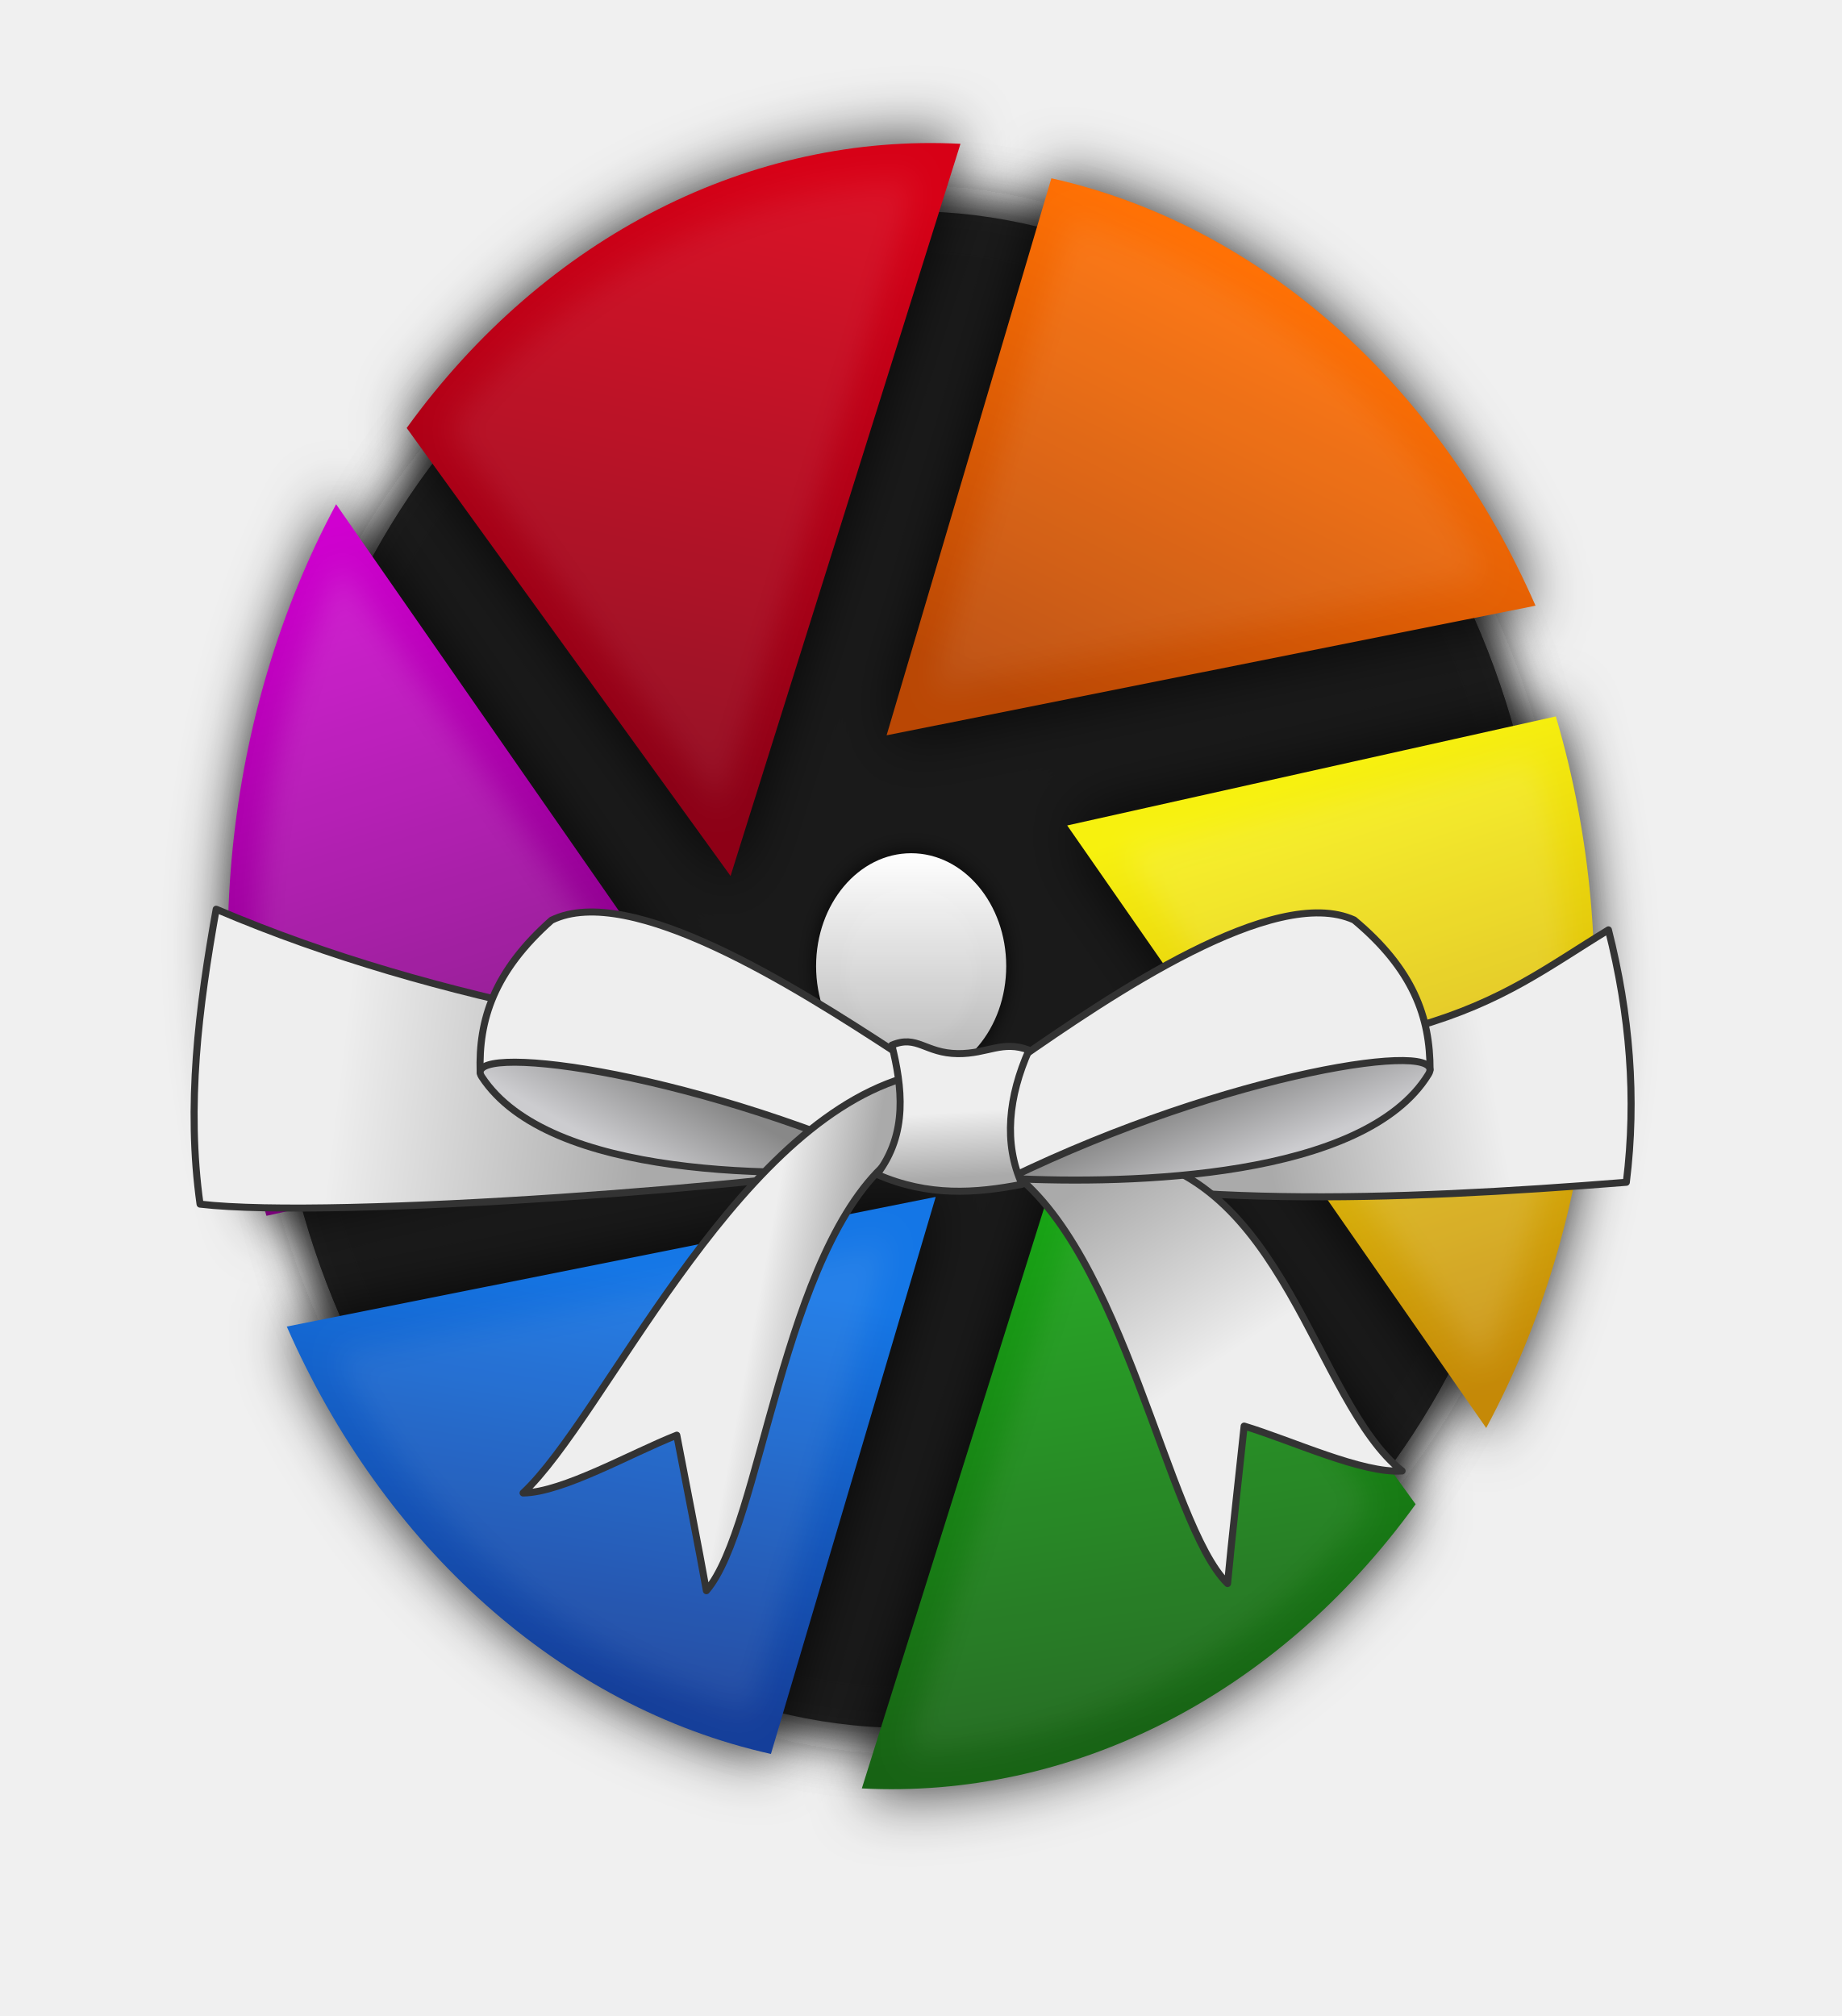
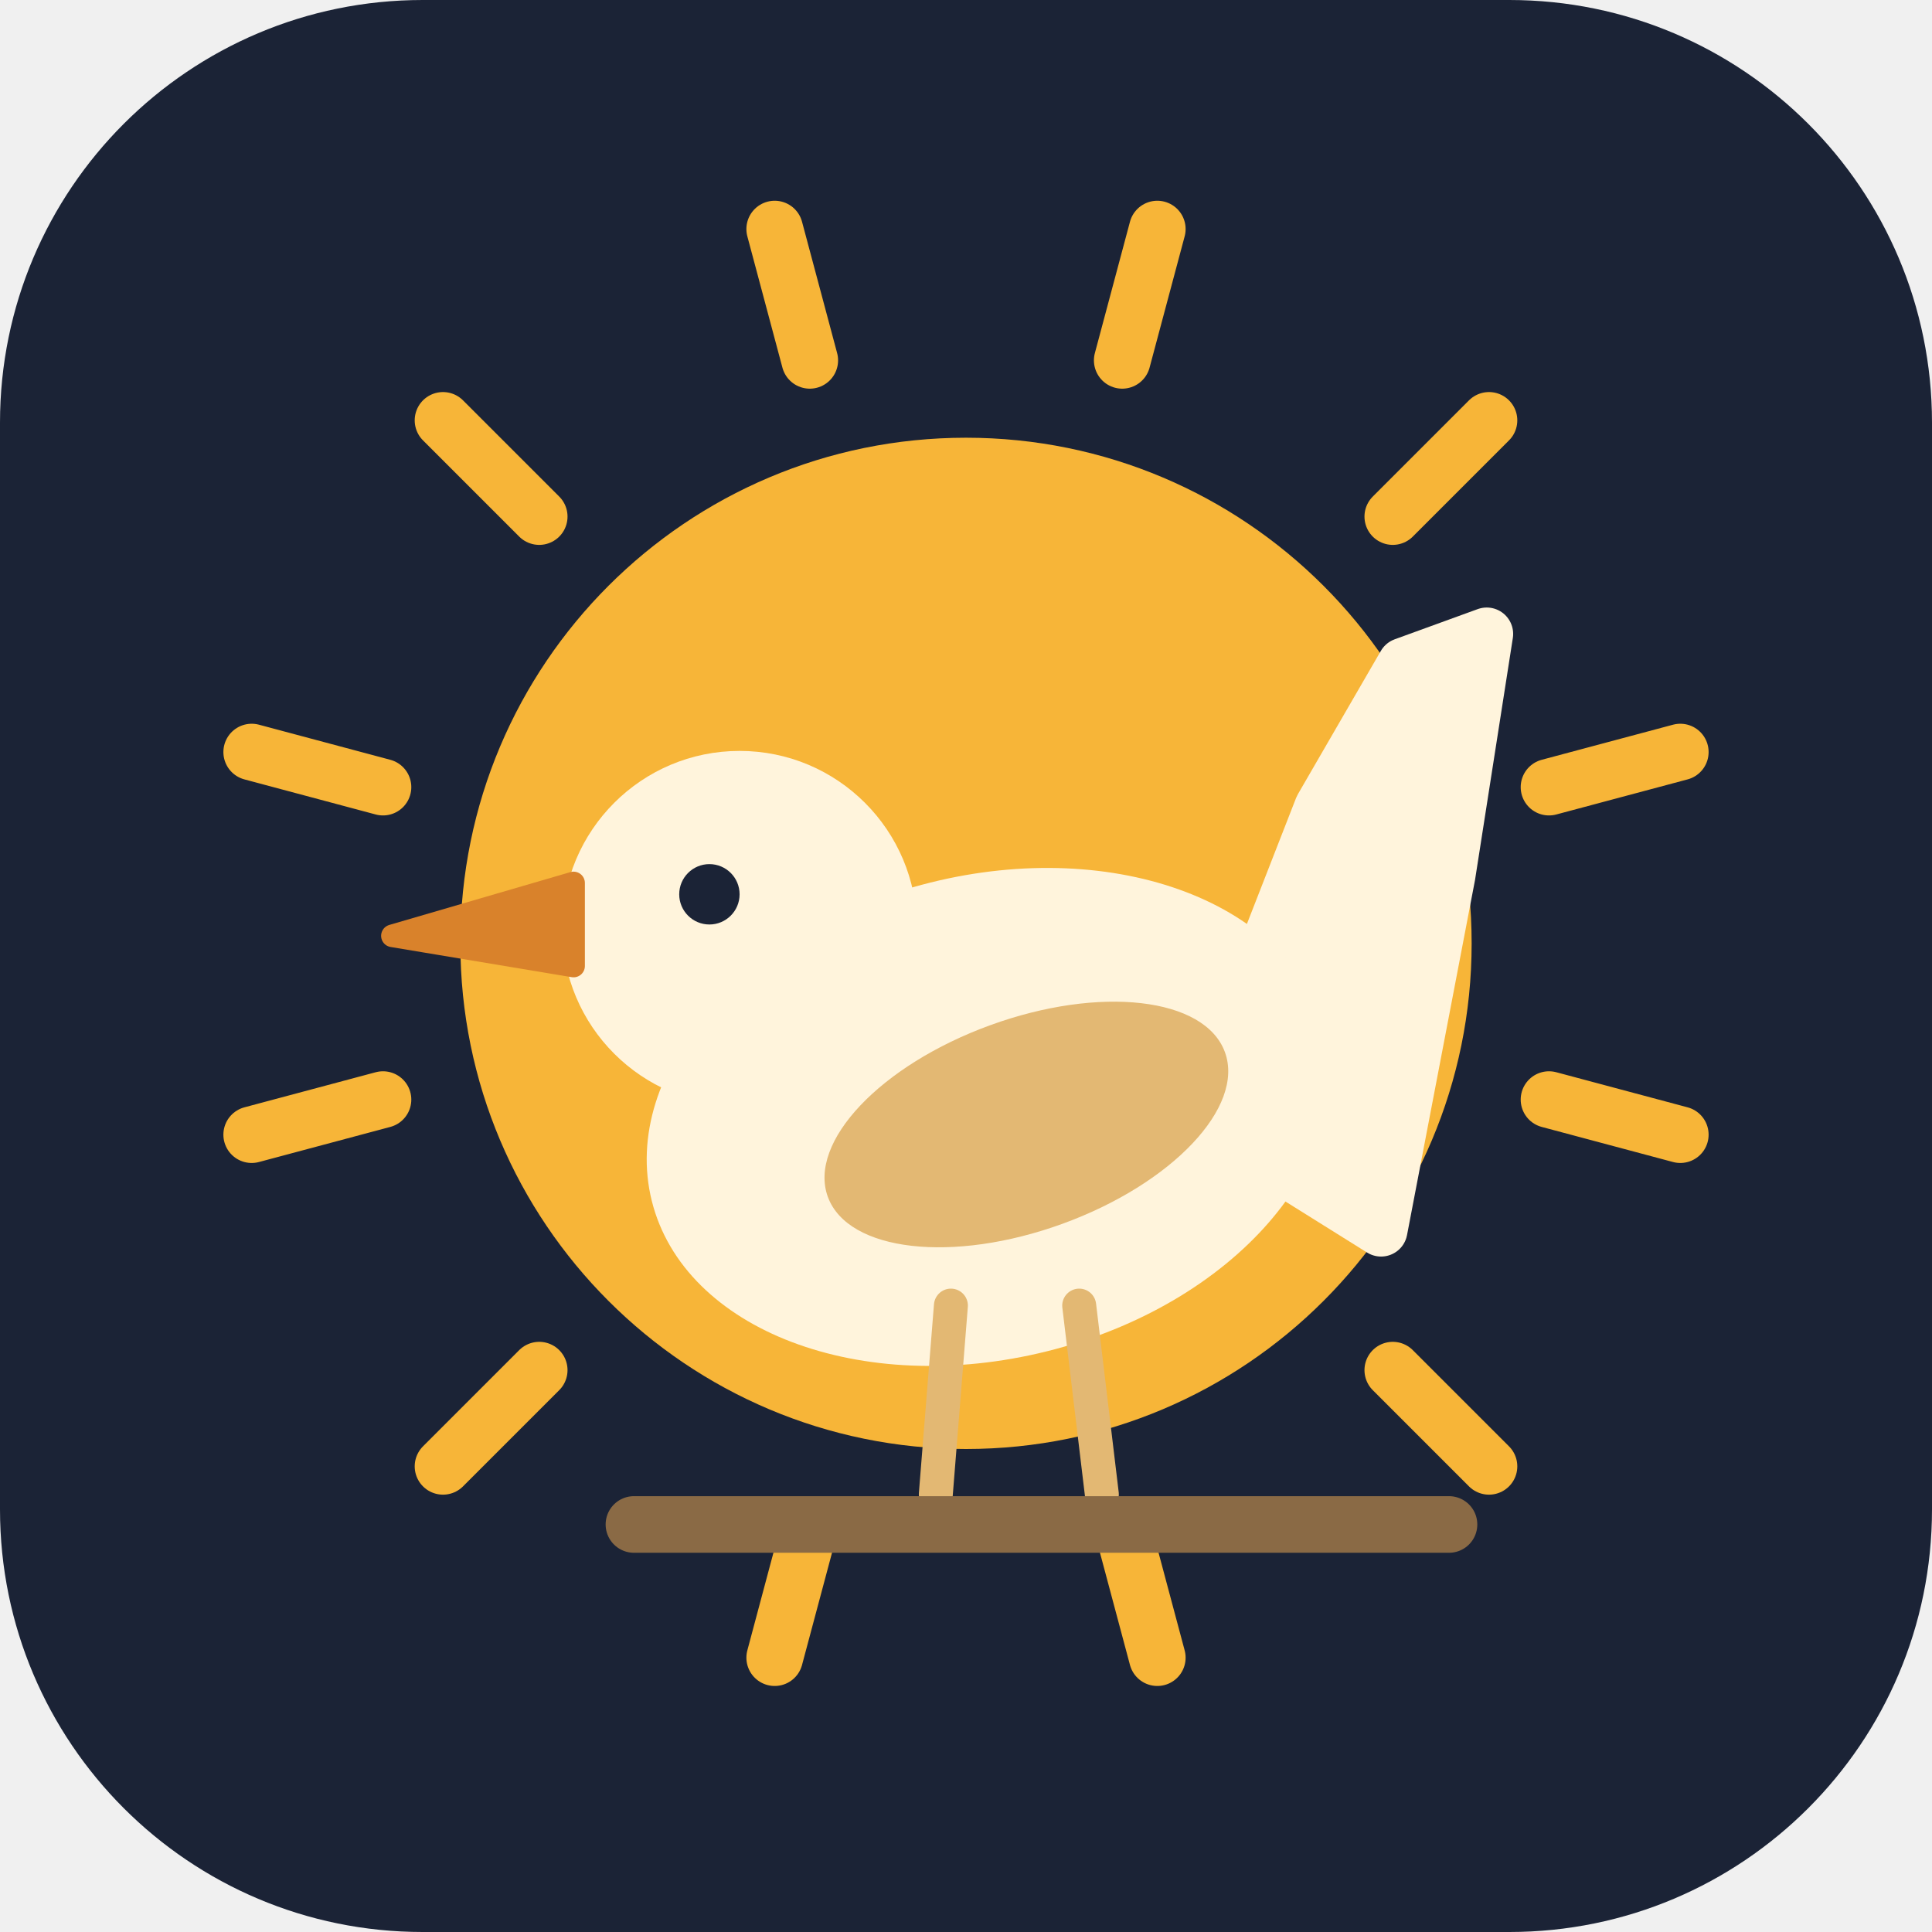
- <svg xmlns="http://www.w3.org/2000/svg" xmlns:xlink="http://www.w3.org/1999/xlink" viewBox="0 0 45.783 50.117" version="1.1" id="svg2" height="50.117" width="45.783">
-   <defs id="defs4">
-     <linearGradient id="linearGradient4346">
-       <stop id="stop4348" offset="0" style="stop-color:#cccccf;stop-opacity:1" />
-       <stop id="stop4350" offset="1" style="stop-color:#888888;stop-opacity:1" />
-     </linearGradient>
-     <linearGradient id="linearGradient4338">
-       <stop id="stop4340" offset="0" style="stop-color:#888888;stop-opacity:1" />
-       <stop id="stop4342" offset="1" style="stop-color:#cccccf;stop-opacity:1" />
-     </linearGradient>
-     <linearGradient id="linearGradient4330">
-       <stop id="stop4332" offset="0" style="stop-color:#eeeeee;stop-opacity:1" />
-       <stop id="stop4334" offset="1" style="stop-color:#aaaaaa;stop-opacity:1" />
-     </linearGradient>
-     <linearGradient id="linearGradient4322">
-       <stop id="stop4324" offset="0" style="stop-color:#eeeeee;stop-opacity:1" />
-       <stop id="stop4326" offset="1" style="stop-color:#aaaaaa;stop-opacity:1" />
-     </linearGradient>
-     <linearGradient id="linearGradient4314">
-       <stop id="stop4316" offset="0" style="stop-color:#eeeeee;stop-opacity:1" />
-       <stop id="stop4318" offset="1" style="stop-color:#aaaaaa;stop-opacity:1" />
-     </linearGradient>
-     <linearGradient id="linearGradient4298">
-       <stop id="stop4300" offset="0" style="stop-color:#aaaaaa;stop-opacity:1" />
-       <stop id="stop4302" offset="1" style="stop-color:#eeeeee;stop-opacity:1" />
-     </linearGradient>
-     <linearGradient id="linearGradient4290">
-       <stop id="stop4292" offset="0" style="stop-color:#aaaaaa;stop-opacity:1" />
-       <stop id="stop4294" offset="1" style="stop-color:#eeeeee;stop-opacity:1" />
-     </linearGradient>
-     <linearGradient id="linearGradient4206">
-       <stop id="stop4208" offset="0" style="stop-color:#ffffff;stop-opacity:1" />
-       <stop id="stop4210" offset="1" style="stop-color:#b0b0b0;stop-opacity:1" />
-     </linearGradient>
-     <linearGradient id="linearGradient4209">
-       <stop id="stop4211" offset="0" style="stop-color:#ffffff;stop-opacity:1" />
-       <stop id="stop4213" offset="1" style="stop-color:#ffffff;stop-opacity:0" />
-     </linearGradient>
-     <linearGradient id="linearGradient4163">
-       <stop id="stop4165" offset="0" style="stop-color:#ff7004;stop-opacity:1" />
-       <stop id="stop4167" offset="1" style="stop-color:#ba4704;stop-opacity:1" />
-     </linearGradient>
-     <linearGradient id="linearGradient4153">
-       <stop id="stop4155" offset="0" style="stop-color:#d70016;stop-opacity:1" />
-       <stop id="stop4157" offset="1" style="stop-color:#8d0016;stop-opacity:1" />
-     </linearGradient>
-     <linearGradient id="linearGradient4143">
-       <stop id="stop4145" offset="0" style="stop-color:#d000d0;stop-opacity:1" />
-       <stop id="stop4147" offset="1" style="stop-color:#760076;stop-opacity:1" />
-     </linearGradient>
-     <linearGradient id="linearGradient4133">
-       <stop id="stop4135" offset="0" style="stop-color:#1476e6;stop-opacity:1" />
-       <stop id="stop4137" offset="1" style="stop-color:#143e9a;stop-opacity:1" />
-     </linearGradient>
-     <linearGradient id="linearGradient4123">
-       <stop id="stop4125" offset="0" style="stop-color:#17b414;stop-opacity:1" />
-       <stop id="stop4127" offset="1" style="stop-color:#176314;stop-opacity:1" />
-     </linearGradient>
-     <linearGradient id="linearGradient4105">
-       <stop id="stop4107" offset="0" style="stop-color:#f7f10e;stop-opacity:1" />
-       <stop id="stop4109" offset="1" style="stop-color:#c58907;stop-opacity:1" />
-     </linearGradient>
-     <filter style="color-interpolation-filters:sRGB" id="filter4107">
-       <feGaussianBlur id="feGaussianBlur4109" stdDeviation="9" />
-     </filter>
-     <filter id="filter3902">
-       <feGaussianBlur id="feGaussianBlur3904" stdDeviation="9" />
-     </filter>
-     <linearGradient gradientTransform="translate(1.875215,-533.7662)" y2="726.388" x2="318.297" y1="593.388" x1="372.859" gradientUnits="userSpaceOnUse" id="linearGradient3885" xlink:href="#linearGradient4163" />
-     <linearGradient y2="683.489" x2="454.048" y1="637.059" x1="277.627" gradientTransform="rotate(60,717.3175,524.5071)" gradientUnits="userSpaceOnUse" id="linearGradient3907" xlink:href="#linearGradient4105" />
-     <linearGradient y2="612.484" x2="401.186" y1="725.269" x1="253.838" gradientTransform="rotate(120,409.1474,523.4244)" gradientUnits="userSpaceOnUse" id="linearGradient3911" xlink:href="#linearGradient4123" />
-     <linearGradient y2="581.766" x2="342.125" y1="701.766" x1="326.125" gradientTransform="rotate(180,255.0624,522.8831)" gradientUnits="userSpaceOnUse" id="linearGradient3915" xlink:href="#linearGradient4133" />
-     <linearGradient y2="643.987" x2="273.627" y1="694.418" x1="456.976" gradientTransform="rotate(-120,100.9774,522.3418)" gradientUnits="userSpaceOnUse" id="linearGradient3919" xlink:href="#linearGradient4143" />
-     <linearGradient y2="710.341" x2="263.694" y1="650.053" x1="432.115" gradientTransform="rotate(-60,-207.1927,521.2591)" gradientUnits="userSpaceOnUse" id="linearGradient3923" xlink:href="#linearGradient4153" />
-     <filter height="1.282" y="-0.141" width="1.204" x="-0.102" id="filter3999">
-       <feGaussianBlur id="feGaussianBlur4001" stdDeviation="9.267" />
-     </filter>
-     <filter height="1.214" y="-0.107" width="1.239" x="-0.119" id="filter4007">
-       <feGaussianBlur id="feGaussianBlur4009" stdDeviation="9.267" />
-     </filter>
-     <filter height="1.282" y="-0.141" width="1.204" x="-0.102" id="filter4011">
-       <feGaussianBlur id="feGaussianBlur4013" stdDeviation="9.267" />
-     </filter>
-     <filter height="1.221" y="-0.11" width="1.251" x="-0.125" id="filter4015">
-       <feGaussianBlur id="feGaussianBlur4017" stdDeviation="9.267" />
-     </filter>
-     <filter height="1.214" y="-0.107" width="1.239" x="-0.119" id="filter4019">
-       <feGaussianBlur id="feGaussianBlur4021" stdDeviation="9.267" />
-     </filter>
-     <linearGradient gradientUnits="userSpaceOnUse" y2="288" x2="256" y1="224" x1="256" id="linearGradient4212" xlink:href="#linearGradient4206" />
-     <filter height="1.221" y="-0.111" width="1.251" x="-0.126" id="filter4245">
-       <feGaussianBlur id="feGaussianBlur4247" stdDeviation="9.291" />
-     </filter>
-     <filter height="1.235" y="-0.118" width="1.235" x="-0.118" id="filter4257">
-       <feGaussianBlur id="feGaussianBlur4259" stdDeviation="3.136" />
-     </filter>
-     <filter id="filter4308">
-       <feGaussianBlur id="feGaussianBlur4310" stdDeviation="4.831" />
-     </filter>
-     <filter id="filter4312">
-       <feGaussianBlur id="feGaussianBlur4314" stdDeviation="4.819" />
-     </filter>
-     <filter id="filter4320">
-       <feGaussianBlur id="feGaussianBlur4322" stdDeviation="4.825" />
-     </filter>
-     <filter id="filter4328">
-       <feGaussianBlur id="feGaussianBlur4330" stdDeviation="5.057" />
-     </filter>
-     <filter id="filter4336">
-       <feGaussianBlur id="feGaussianBlur4338" stdDeviation="5.057" />
-     </filter>
-     <filter id="filter4344">
-       <feGaussianBlur id="feGaussianBlur4346" stdDeviation="4.822" />
-     </filter>
-     <filter id="filter4348">
-       <feGaussianBlur id="feGaussianBlur4350" stdDeviation="1.758" />
-     </filter>
-     <linearGradient gradientTransform="matrix(0.08769582,0,0,0.08769582,22.64921,479.0522)" gradientUnits="userSpaceOnUse" y2="296.997" x2="395.038" y1="308.829" x1="329.71" id="linearGradient4296" xlink:href="#linearGradient4290" />
-     <linearGradient gradientTransform="matrix(0.08769582,0,0,0.08769582,22.64921,479.0522)" gradientUnits="userSpaceOnUse" y2="374.596" x2="313.229" y1="322.764" x1="278.654" id="linearGradient4304" xlink:href="#linearGradient4298" />
-     <linearGradient gradientTransform="matrix(0.08769582,0,0,0.08769582,22.64921,479.0522)" gradientUnits="userSpaceOnUse" y2="325.937" x2="216.681" y1="321.43" x1="192.234" id="linearGradient4320" xlink:href="#linearGradient4314" />
-     <linearGradient gradientTransform="matrix(0.08769582,0,0,0.08769582,22.64921,479.0522)" gradientUnits="userSpaceOnUse" y2="300.176" x2="155.617" y1="289.472" x1="67.429" id="linearGradient4328" xlink:href="#linearGradient4322" />
-     <linearGradient gradientTransform="matrix(0.08769582,0,0,0.08769582,22.64921,479.0522)" gradientUnits="userSpaceOnUse" y2="320.535" x2="241.286" y1="301.943" x1="240.131" id="linearGradient4336" xlink:href="#linearGradient4330" />
-     <linearGradient gradientTransform="matrix(0.08769582,0,0,0.08769582,22.64921,479.0522)" gradientUnits="userSpaceOnUse" y2="318.778" x2="322.83" y1="295.679" x1="313.056" id="linearGradient4344" xlink:href="#linearGradient4338" />
-     <linearGradient gradientTransform="matrix(0.08769582,0,0,0.08769582,22.64921,479.0522)" gradientUnits="userSpaceOnUse" y2="288.612" x2="156.351" y1="311.71" x1="143.436" id="linearGradient4352" xlink:href="#linearGradient4346" />
-   </defs>
-   <g transform="translate(-47.45989,-473.4614)" id="layer3">
-     <path transform="matrix(0.07056174,0,0,0.08379823,49.92466,473.5163)" d="M 510,287 C 510,409.906 411.374,510.071 288.482,511.973 165.59,513.875 63.912,416.811 60.108,293.963 56.304,171.116 151.783,67.947 274.557,62.242 397.331,56.538 501.965,150.409 509.569,273.08" id="path3947" style="opacity:0.95;fill:#1a1a1a;stroke-width:1.09;filter:url(#filter4107)" />
-     <path transform="matrix(0.07056174,0,0,0.08379823,49.92466,473.5163)" d="M 510,287 C 510,409.906 411.374,510.071 288.482,511.973 165.59,513.875 63.912,416.811 60.108,293.963 56.304,171.116 151.783,67.947 274.557,62.242 397.331,56.538 501.965,150.409 509.569,273.08" id="path3892" style="opacity:0.95;fill:#1a1a1a;stroke-width:1.09;filter:url(#filter3902)" />
-     <path style="opacity:0.95;fill:#1a1a1a;stroke-width:0.084" id="path3021" d="m 85.911,497.566 c 0,10.299 -6.959,18.693 -15.631,18.852 -8.671,0.159 -15.846,-7.974 -16.114,-18.269 -0.268,-10.294 6.469,-18.94 15.132,-19.418 8.663,-0.478 16.046,7.388 16.583,17.668" />
-   </g>
-   <g transform="translate(-47.45989,-473.4614)" style="opacity:0.816" id="layer9">
-     <g style="stroke-width:1.09" transform="matrix(0.07384367,0,0,0.08769582,51.20462,475.0285)" id="g4963">
-       <path id="path3951" d="m 303.203,32.669 -55.469,157.906 218.438,-36.75 C 433.818,91.69 374.213,46.032 303.203,32.669 Z" style="fill:#000000;filter:url(#filter3999)" />
-       <path style="fill:#000000;filter:url(#filter4245)" d="m 473.012,185.213 -164.485,30.916 141.045,170.797 c 37.633,-59.087 47.372,-133.535 23.44,-201.713 z" id="path3953" />
-       <path id="path3955" d="M 425.809,408.545 316.793,281.554 239.4,489.102 c 69.987,3.048 139.331,-25.742 186.409,-80.557 z" style="fill:#000000;filter:url(#filter4007)" />
-       <path style="fill:#000000;filter:url(#filter4011)" d="M 208.797,479.331 264.266,321.425 45.828,358.175 c 32.354,62.135 91.959,107.793 162.969,121.156 z" id="path3957" />
-       <path id="path3959" d="M 38.988,326.787 203.473,295.871 62.428,125.073 C 24.795,184.16 15.055,258.609 38.988,326.787 Z" style="fill:#000000;filter:url(#filter4015)" />
-       <path style="fill:#000000;filter:url(#filter4019)" d="M 86.191,103.455 195.207,230.446 272.6,22.898 C 202.612,19.851 133.269,48.64 86.191,103.455 Z" id="path3961" />
-       <circle id="path4249" style="fill:#000000;filter:url(#filter4257)" cx="256" cy="256" r="32" />
-     </g>
-   </g>
-   <g transform="translate(-47.45989,-473.4614)" id="layer2">
-     <g style="stroke-width:1.09" transform="matrix(0.07384367,0,0,0.08769582,51.20462,475.0285)" id="g4941">
-       <path style="fill:url(#linearGradient3885)" d="m 303.203,32.669 -55.469,157.906 218.438,-36.75 C 433.818,91.69 374.213,46.032 303.203,32.669 Z" id="path3902" />
-       <path id="path3905" d="m 473.012,185.213 -164.485,30.916 141.045,170.797 c 37.633,-59.087 47.372,-133.535 23.44,-201.713 z" style="fill:url(#linearGradient3907)" />
-       <path style="fill:url(#linearGradient3911)" d="M 425.809,408.545 316.793,281.554 239.4,489.102 c 69.987,3.048 139.331,-25.742 186.409,-80.557 z" id="path3909" />
-       <path id="path3913" d="M 208.797,479.331 264.266,321.425 45.828,358.175 c 32.354,62.135 91.959,107.793 162.969,121.156 z" style="fill:url(#linearGradient3915)" />
-       <path style="fill:url(#linearGradient3919)" d="M 38.988,326.787 203.473,295.871 62.428,125.073 C 24.795,184.16 15.055,258.609 38.988,326.787 Z" id="path3917" />
-       <path id="path3921" d="M 86.191,103.455 195.207,230.446 272.6,22.898 C 202.612,19.851 133.269,48.64 86.191,103.455 Z" style="fill:url(#linearGradient3923)" />
-       <circle style="fill:url(#linearGradient4212)" id="path4204" cx="256" cy="256" r="32" />
-     </g>
-   </g>
-   <g transform="translate(-47.45989,-473.4614)" style="opacity:0.5" id="layer6">
-     <g style="stroke-width:1.09" transform="matrix(0.07384367,0,0,0.08769582,51.20462,475.0285)" id="g4952">
-       <path style="opacity:0.15;fill:#ffffff;filter:url(#filter4312)" d="m 262.75,177.906 c 62.523,-10.733 125.195,-20.604 187.625,-31.875 C 419.72,95.155 367.864,57.206 309.656,44.25 294.021,88.802 278.385,133.354 262.75,177.906 Z" id="path4023" />
-       <path style="opacity:0.25;fill:#ffffff;filter:url(#filter4320)" d="m 327.031,222.844 c 40.523,48.788 80.414,98.102 121.406,146.5 28.721,-51.924 35.593,-115.91 17.781,-172.719 -46.396,8.74 -92.792,17.479 -139.188,26.219 z" id="path4025" />
-       <path style="opacity:0.15;fill:#ffffff;filter:url(#filter4336)" d="m 253.688,479.312 c 59.786,-1.051 118.43,-27.005 158.75,-70.875 l -92.219,-107.5 c -22.177,59.458 -44.354,118.917 -66.531,178.375 z" id="path4027" />
-       <path style="opacity:0.15;fill:#ffffff;filter:url(#filter4344)" d="M 61.438,365.688 C 92.011,416.624 143.953,454.726 202.344,467.75 217.979,423.198 233.615,378.646 249.25,334.094 Z" id="path4029" />
-       <path style="opacity:0.25;fill:#ffffff;filter:url(#filter4308)" d="M 63.25,143.219 C 34.737,195.071 28.061,258.839 45.781,315.375 c 46.417,-8.74 92.833,-17.479 139.25,-26.219 L 63.719,142.344 Z" id="path4031" />
-       <path style="opacity:0.15;fill:#ffffff;filter:url(#filter4328)" d="m 257.719,32.719 c -59.398,1.052 -117.93,27.161 -158.188,70.812 l 92.25,107.531 C 213.958,151.604 236.135,92.146 258.312,32.688 Z" id="path4033" />
-       <path style="opacity:0.15;fill:#ffffff;filter:url(#filter4348)" d="m 254.781,234.031 c -17.879,-0.186 -28.235,25.629 -14.562,37.5 10.37,10.67 31.407,7.507 36.219,-7.156 5.242,-12.604 -3.314,-29.036 -17.281,-30.156 -1.451,-0.203 -2.911,-0.282 -4.375,-0.188 z" id="path4214" />
-     </g>
-   </g>
-   <g transform="translate(-20.11917,-477.8719)" id="layer1">
-     <path id="path3436" d="m 25.494,500.475 c 5.673,2.417 11.643,3.244 17.814,4.042 -0.052,0.777 0.42,1.433 -0.6,2.197 -3.048,0.627 -14.3,1.482 -17.616,1.092 -0.344,-2.444 -0.037,-4.888 0.401,-7.331 z" style="color:#000000;overflow:visible;color-interpolation-filters:linearRGB;fill:url(#linearGradient4328);stroke:#333333;stroke-width:0.175;stroke-linecap:round;stroke-linejoin:round;image-rendering:auto;text-rendering:auto;enable-background:accumulate" />
-     <path id="path3438" d="m 60.1,500.989 c -2.994,1.825 -4.385,3.452 -15.958,3.384 l 0.272,2.322 c 4.465,1.239 10.313,1.031 16.131,0.568 0.26,-2.092 0.086,-4.183 -0.445,-6.275 z" style="color:#000000;overflow:visible;color-interpolation-filters:linearRGB;fill:url(#linearGradient4296);stroke:#333333;stroke-width:0.175;stroke-linecap:round;stroke-linejoin:round;image-rendering:auto;text-rendering:auto;enable-background:accumulate" />
-     <path id="path4282" d="m 47.86,506.567 c 4.182,0.393 4.945,6.163 7.111,7.872 -0.986,0.07 -2.753,-0.762 -3.926,-1.115 -0.08,0.754 -0.332,3.03 -0.412,3.914 -1.503,-1.471 -2.572,-8.302 -5.485,-10.321 z" style="color:#000000;overflow:visible;color-interpolation-filters:linearRGB;fill:url(#linearGradient4304);stroke:#333333;stroke-width:0.175;stroke-linecap:round;stroke-linejoin:round;image-rendering:auto;text-rendering:auto;enable-background:accumulate" />
-     <path id="path4270" d="m 45.385,504.243 c 2.335,-1.626 6.412,-4.403 8.393,-3.501 1.466,1.224 1.892,2.415 1.888,3.726 l -10.465,2.7 c -0.172,-1.004 -0.349,-1.921 0.184,-2.925 z" style="color:#000000;overflow:visible;color-interpolation-filters:linearRGB;fill:#eeeeee;stroke:#333333;stroke-width:0.175;stroke-linecap:round;stroke-linejoin:round;image-rendering:auto;text-rendering:auto;enable-background:accumulate" />
-     <path id="path4268" d="m 45.2,507.167 c 5.49,-2.666 10.963,-3.464 10.428,-2.592 -1.59,2.595 -7.389,2.744 -10.428,2.592 z" style="color:#000000;overflow:visible;color-interpolation-filters:linearRGB;fill:url(#linearGradient4344);stroke:#333333;stroke-width:0.175;stroke-linecap:round;stroke-linejoin:round;image-rendering:auto;text-rendering:auto;enable-background:accumulate" />
-     <path style="color:#000000;overflow:visible;color-interpolation-filters:linearRGB;fill:#eeeeee;stroke:#333333;stroke-width:0.175;stroke-linecap:round;stroke-linejoin:round;image-rendering:auto;text-rendering:auto;enable-background:accumulate" d="m 42.324,503.992 c -2.383,-1.554 -6.543,-4.205 -8.496,-3.243 -1.428,1.268 -1.817,2.472 -1.773,3.782 l 10.542,2.379 c 0.141,-1.008 0.29,-1.931 -0.273,-2.918 z" id="path4278" />
-     <path style="color:#000000;overflow:visible;color-interpolation-filters:linearRGB;fill:url(#linearGradient4352);stroke:#333333;stroke-width:0.175;stroke-linecap:round;stroke-linejoin:round;image-rendering:auto;text-rendering:auto;enable-background:accumulate" d="m 42.597,506.91 c -5.569,-2.497 -11.064,-3.127 -10.503,-2.271 1.668,2.545 7.469,2.516 10.503,2.271 z" id="path4280" />
-     <path style="color:#000000;overflow:visible;color-interpolation-filters:linearRGB;fill:url(#linearGradient4320);stroke:#333333;stroke-width:0.175;stroke-linecap:round;stroke-linejoin:round;image-rendering:auto;text-rendering:auto;enable-background:accumulate" d="m 42.569,504.674 c -4.333,1.332 -7.43,8.429 -9.447,10.313 0.988,-0.013 2.68,-0.988 3.82,-1.437 0.142,0.745 0.583,2.992 0.736,3.866 1.376,-1.591 1.873,-8.487 4.608,-10.741 0.901,-0.864 0.353,-1.136 0.282,-2 z" id="path4284" />
-     <path id="path4245" d="m 42.288,503.854 c 0.632,-0.266 0.824,0.202 1.64,0.211 0.74,0.007 1.105,-0.342 1.769,-0.087 -0.512,1.153 -0.637,2.312 -0.173,3.335 -1.151,0.223 -2.325,0.313 -3.607,-0.247 0.783,-1.021 0.622,-2.19 0.371,-3.211 z" style="color:#000000;overflow:visible;color-interpolation-filters:linearRGB;fill:url(#linearGradient4336);stroke:#333333;stroke-width:0.175;stroke-linecap:round;stroke-linejoin:round;image-rendering:auto;text-rendering:auto;enable-background:accumulate" />
-   </g>
+ <svg xmlns="http://www.w3.org/2000/svg" viewBox="0 0 512 512" width="512" height="512">
+   <rect x="0" y="0" width="512" height="512" rx="112" fill="#1B2336" />
+   <circle cx="256" cy="250" r="134" fill="#F7B538" />
+   <line x1="410.5" y1="291.4" x2="445.3" y2="300.7" stroke="#F7B538" stroke-width="15" stroke-linecap="round" />
+   <line x1="369.1" y1="363.1" x2="394.6" y2="388.6" stroke="#F7B538" stroke-width="15" stroke-linecap="round" />
+   <line x1="297.4" y1="404.5" x2="306.7" y2="439.3" stroke="#F7B538" stroke-width="15" stroke-linecap="round" />
+   <line x1="214.6" y1="404.5" x2="205.3" y2="439.3" stroke="#F7B538" stroke-width="15" stroke-linecap="round" />
+   <line x1="142.9" y1="363.1" x2="117.4" y2="388.6" stroke="#F7B538" stroke-width="15" stroke-linecap="round" />
+   <line x1="101.5" y1="291.4" x2="66.7" y2="300.7" stroke="#F7B538" stroke-width="15" stroke-linecap="round" />
+   <line x1="101.5" y1="208.6" x2="66.7" y2="199.3" stroke="#F7B538" stroke-width="15" stroke-linecap="round" />
+   <line x1="142.9" y1="136.9" x2="117.4" y2="111.4" stroke="#F7B538" stroke-width="15" stroke-linecap="round" />
+   <line x1="214.6" y1="95.5" x2="205.3" y2="60.7" stroke="#F7B538" stroke-width="15" stroke-linecap="round" />
+   <line x1="297.4" y1="95.5" x2="306.7" y2="60.7" stroke="#F7B538" stroke-width="15" stroke-linecap="round" />
+   <line x1="369.1" y1="136.9" x2="394.6" y2="111.4" stroke="#F7B538" stroke-width="15" stroke-linecap="round" />
+   <line x1="410.5" y1="208.6" x2="445.3" y2="199.3" stroke="#F7B538" stroke-width="15" stroke-linecap="round" />
+   <polygon points="318,296 350,214 372,176 394,168 384,232 366,326" fill="#FFF4DC" stroke="#FFF4DC" stroke-width="14" stroke-linejoin="round" />
+   <ellipse cx="262" cy="296" rx="92" ry="64" transform="rotate(-14 262 296)" fill="#FFF4DC" />
+   <circle cx="196" cy="246" r="47" fill="#FFF4DC" />
+   <ellipse cx="272" cy="298" rx="56" ry="28" transform="rotate(-20 272 298)" fill="#E3B873" />
+   <polygon points="152,234 104,248 152,256" fill="#D9822B" stroke="#D9822B" stroke-width="6" stroke-linejoin="round" />
+   <circle cx="188" cy="237" r="8" fill="#1B2336" />
+   <line x1="252.0" y1="346.0" x2="248.0" y2="396.0" stroke="#E3B873" stroke-width="9" stroke-linecap="round" />
+   <line x1="286.0" y1="346.0" x2="292.0" y2="396.0" stroke="#E3B873" stroke-width="9" stroke-linecap="round" />
+   <line x1="168.0" y1="404.0" x2="384.0" y2="404.0" stroke="#8A6A45" stroke-width="15" stroke-linecap="round" />
</svg>
